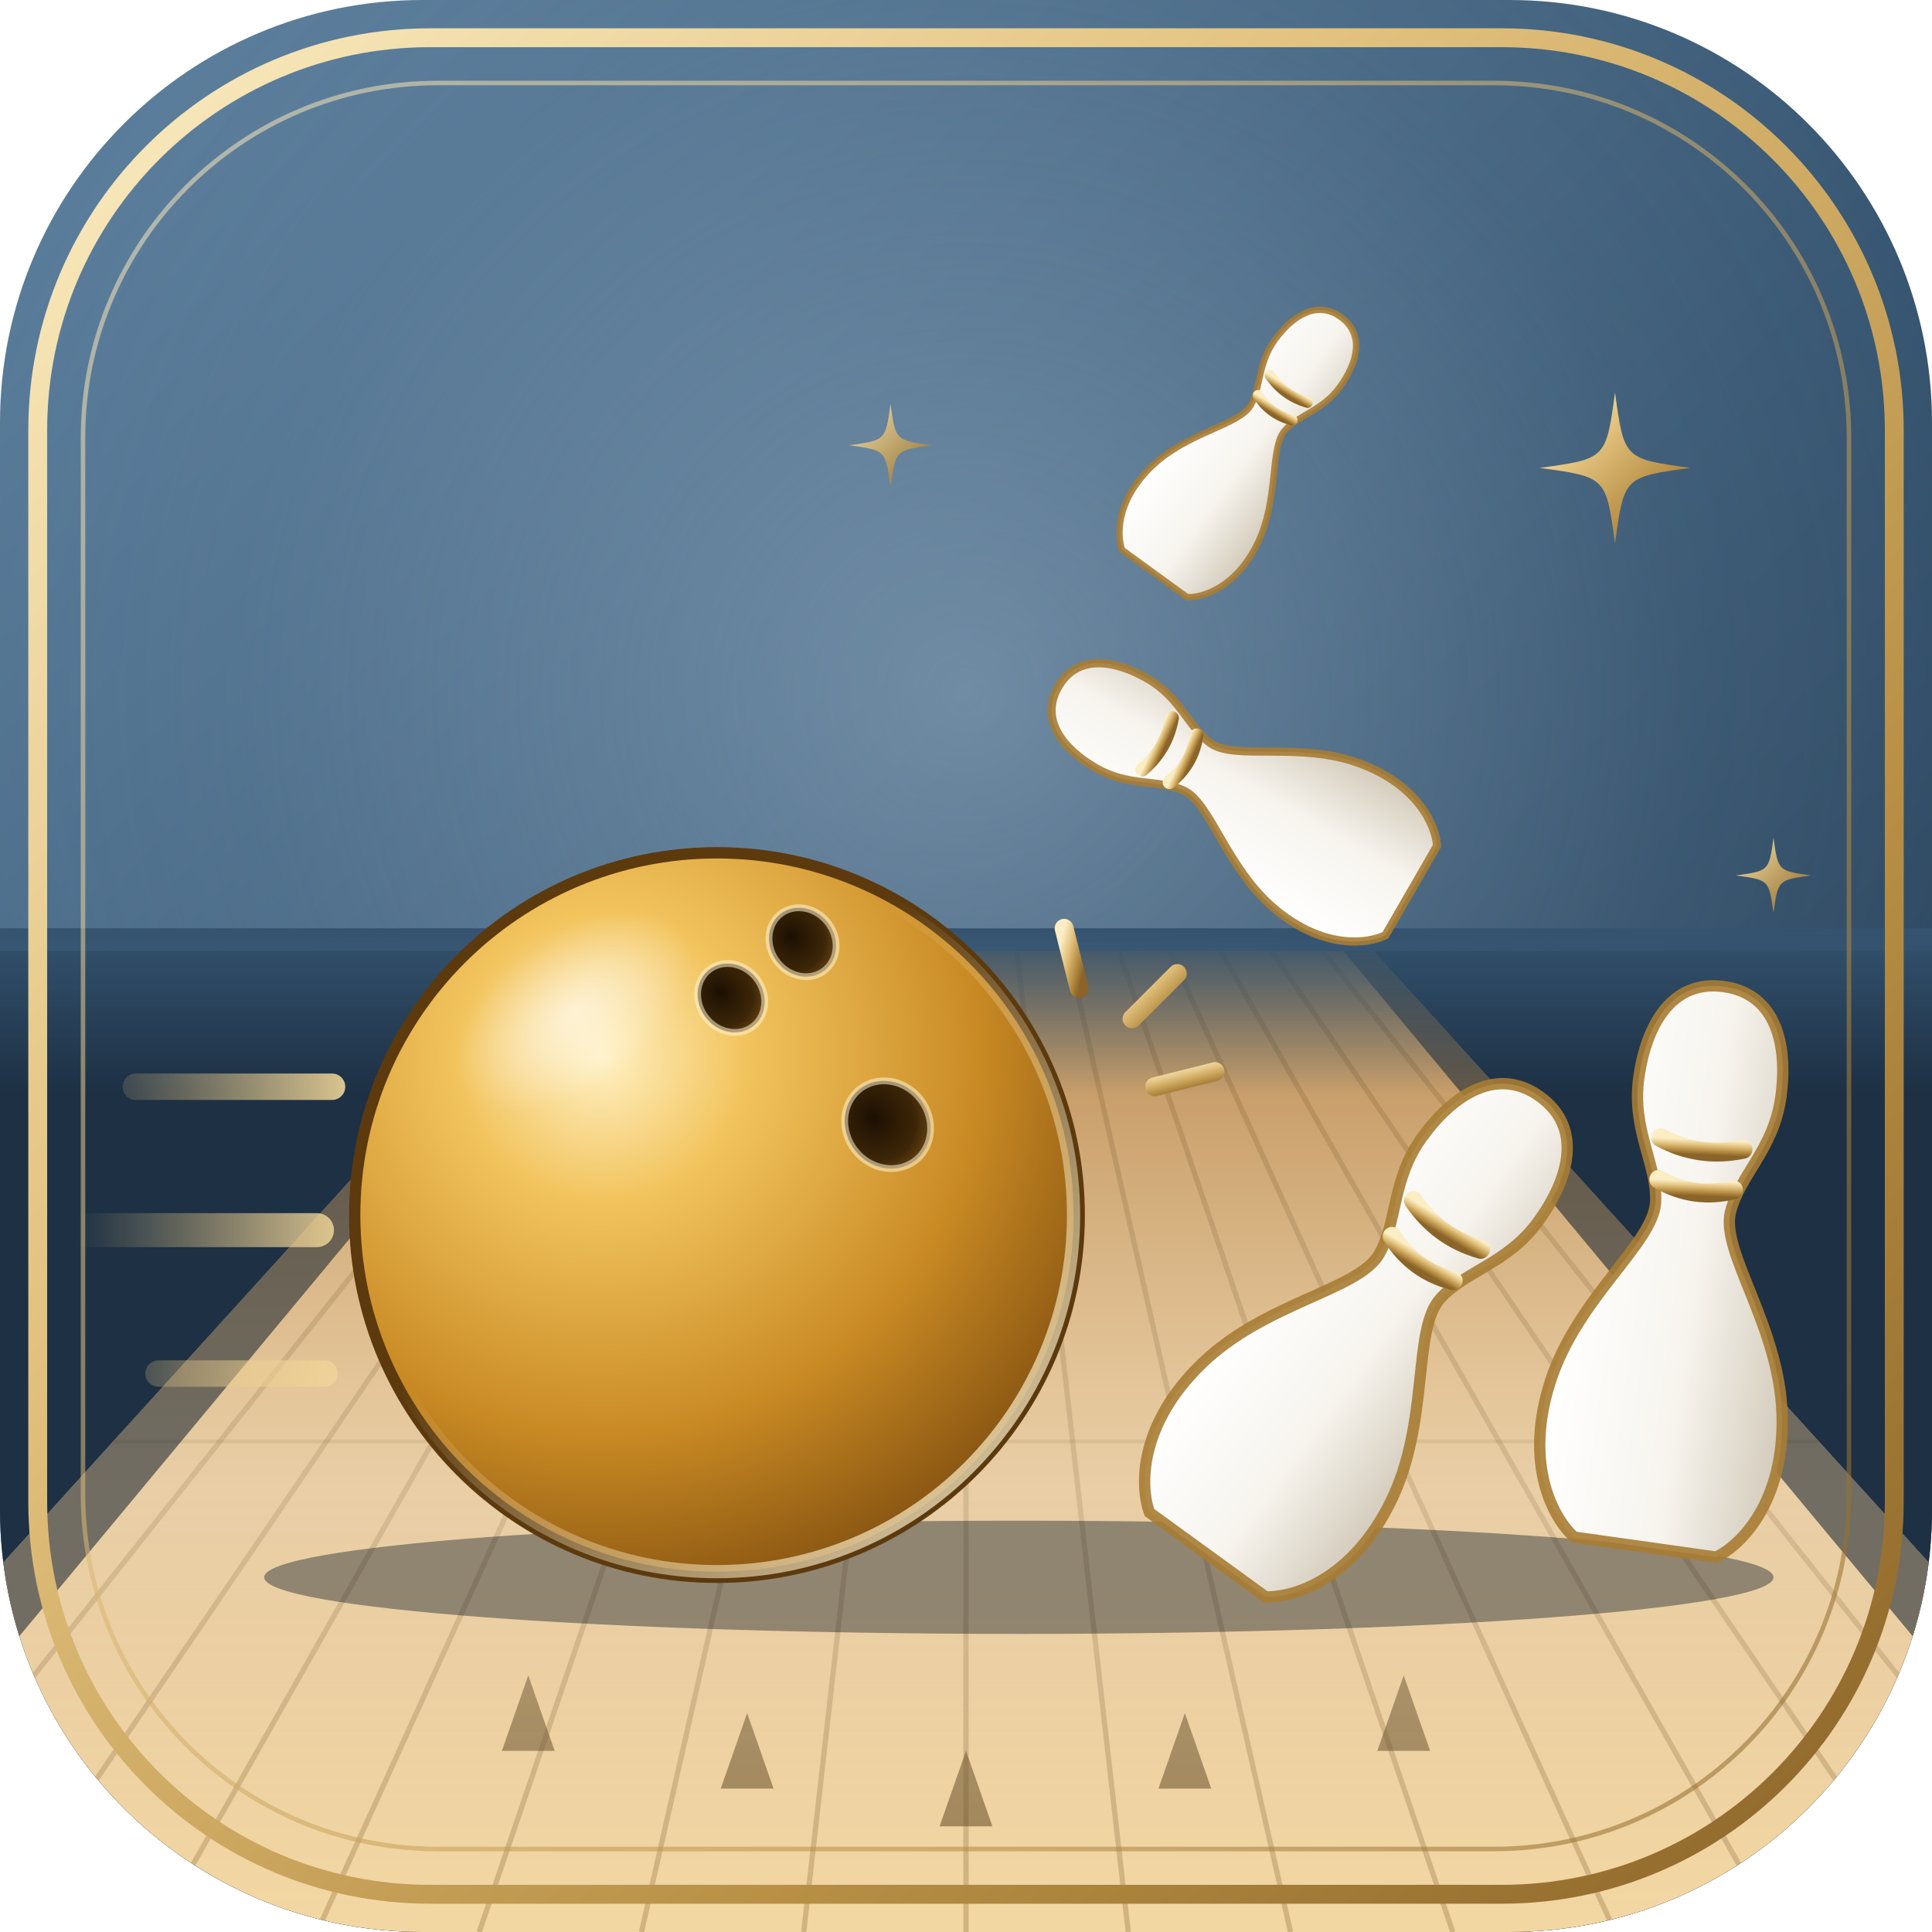
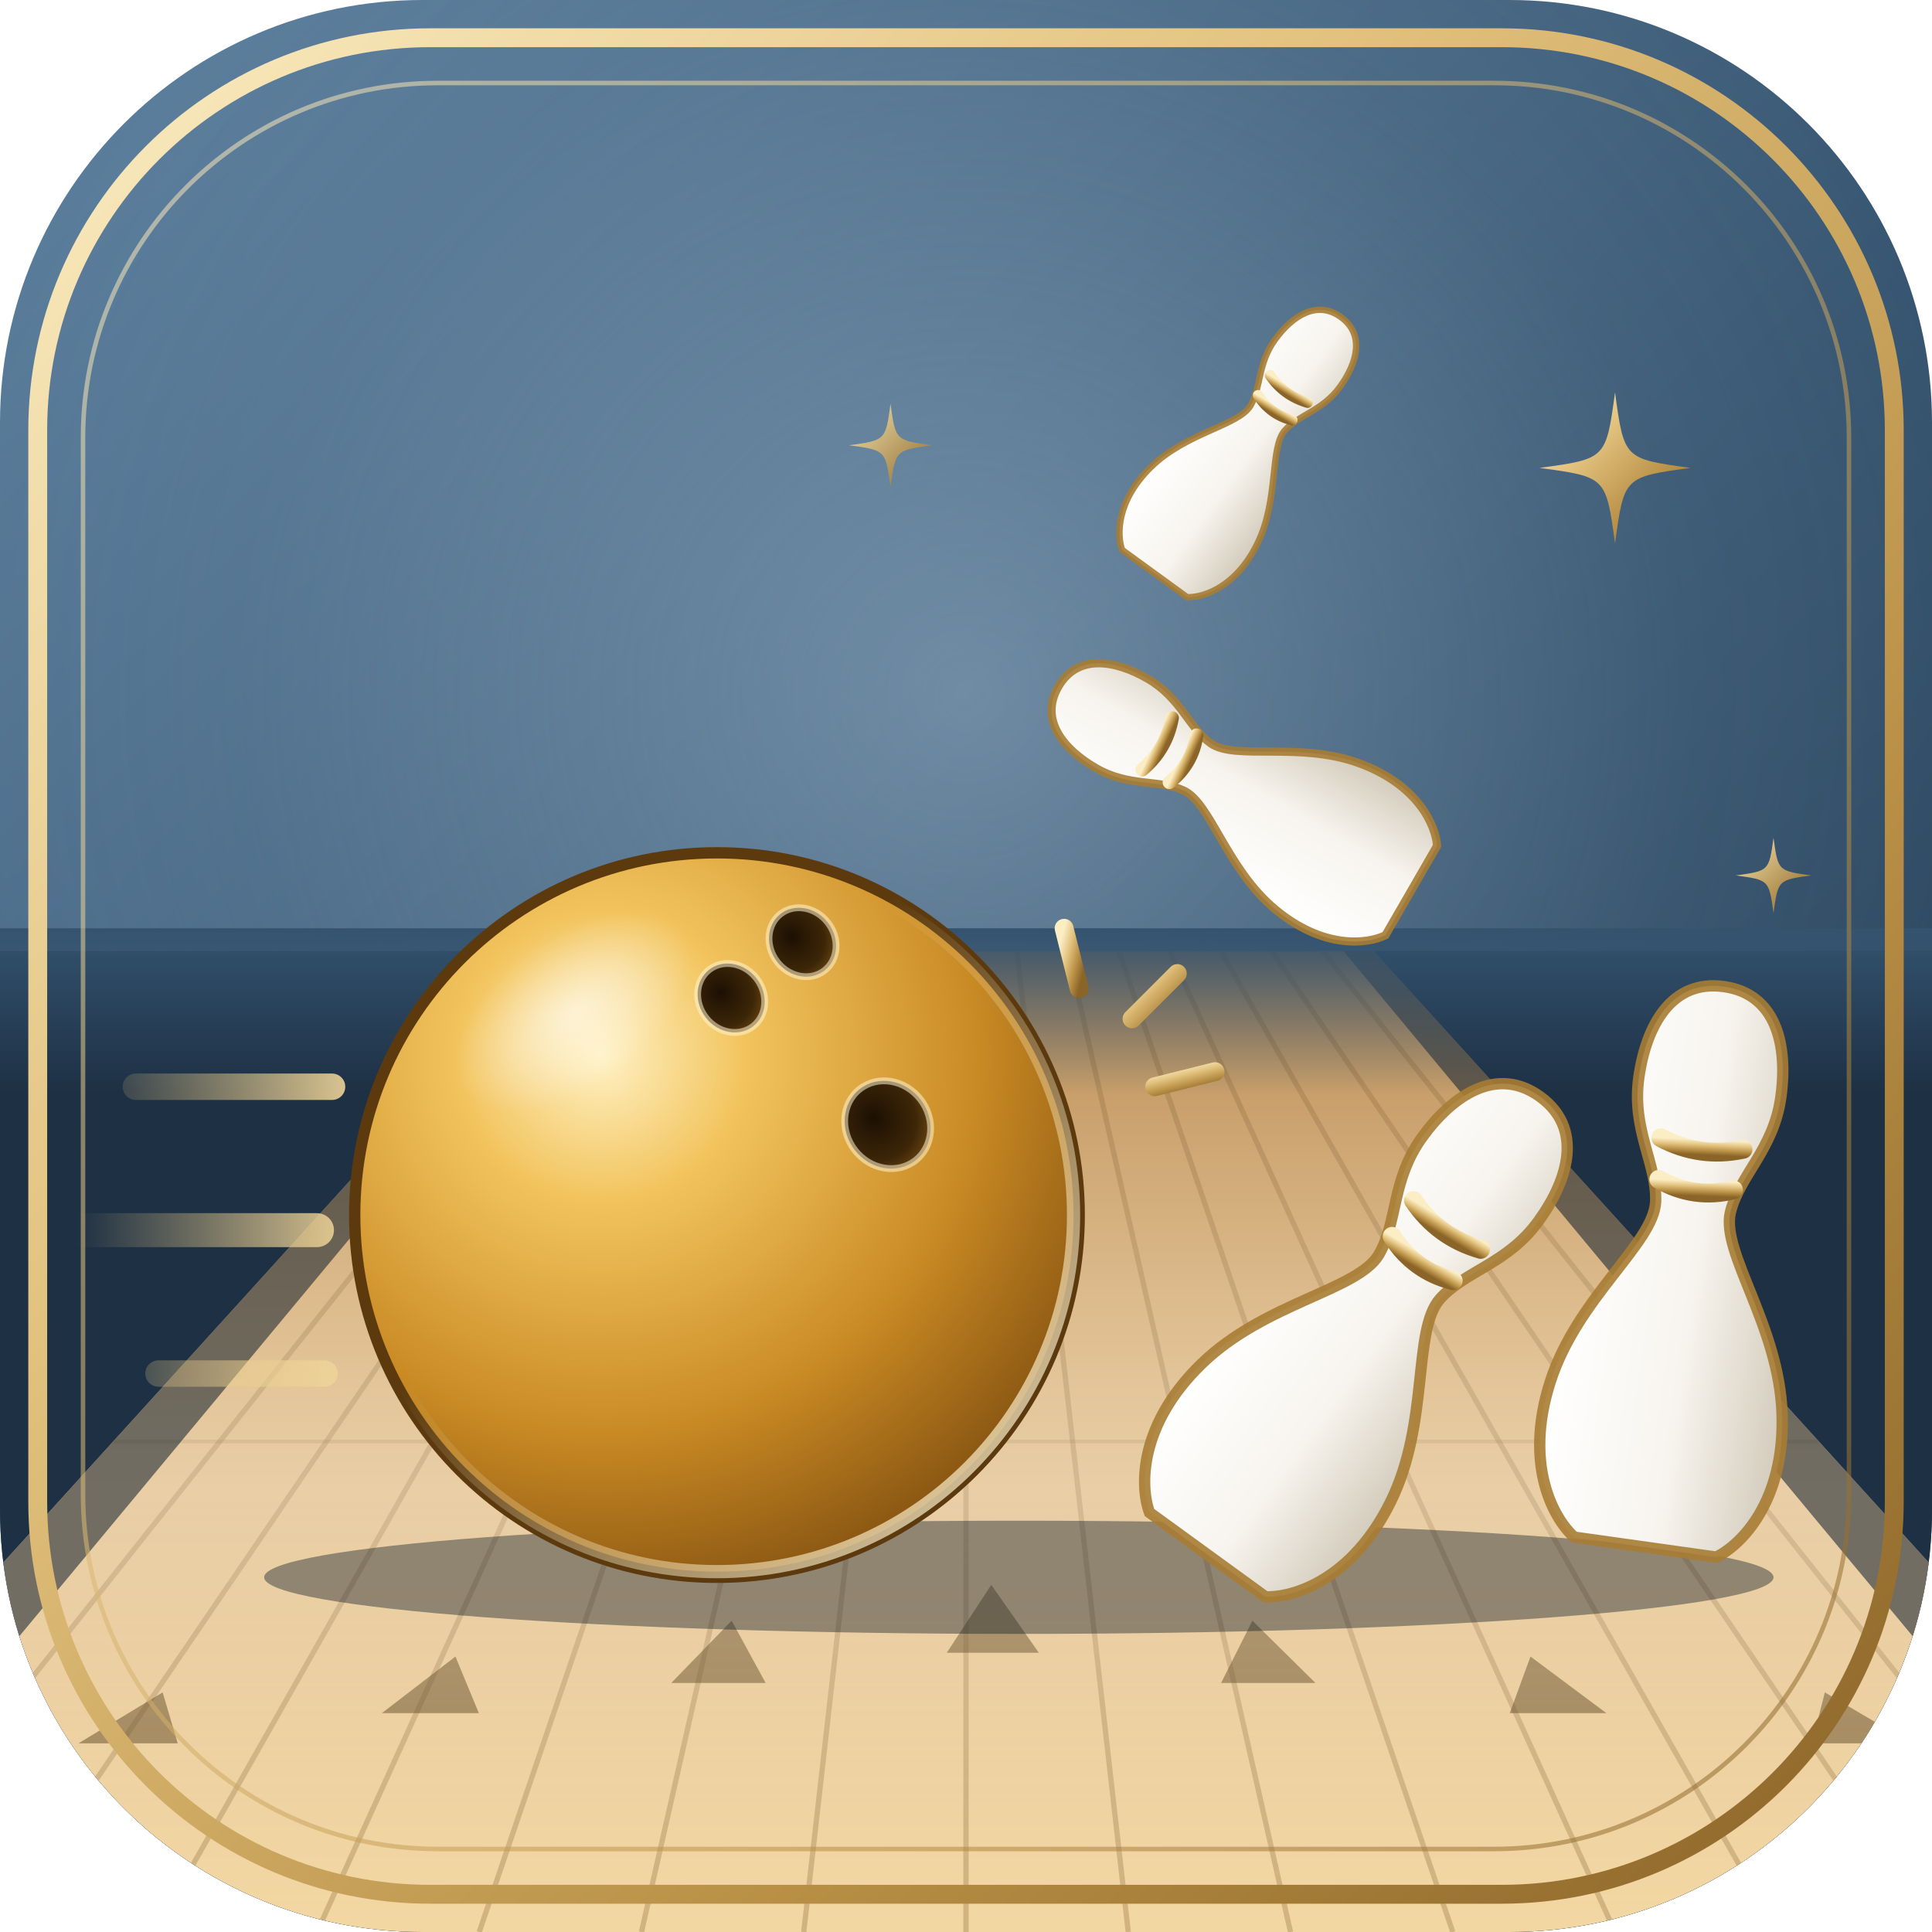
<svg xmlns="http://www.w3.org/2000/svg" xmlns:xlink="http://www.w3.org/1999/xlink" viewBox="0 0 512 512">
  <defs>
    <linearGradient id="bg" x1="0" y1="0" x2="1" y2="1">
      <stop offset="0" stop-color="#5b7f9e" />
      <stop offset=".55" stop-color="#34536f" />
      <stop offset="1" stop-color="#1f3449" />
    </linearGradient>
    <radialGradient id="spot" cx="0.5" cy="0.36" r="0.62">
      <stop offset="0" stop-color="#cfe2f2" stop-opacity=".35" />
      <stop offset=".6" stop-color="#cfe2f2" stop-opacity=".08" />
      <stop offset="1" stop-color="#cfe2f2" stop-opacity="0" />
    </radialGradient>
    <linearGradient id="gold" x1="0" y1="0" x2="1" y2="1">
      <stop offset="0" stop-color="#fbedc4" />
      <stop offset=".35" stop-color="#e2c27e" />
      <stop offset=".7" stop-color="#b88f45" />
      <stop offset="1" stop-color="#8a6428" />
    </linearGradient>
    <linearGradient id="goldH" gradientUnits="userSpaceOnUse" x1="20" y1="0" x2="100" y2="0">
      <stop offset="0" stop-color="#e2c27e" stop-opacity="0" />
      <stop offset="1" stop-color="#f1d79c" />
    </linearGradient>
    <radialGradient id="ball" cx=".34" cy=".28" r=".9">
      <stop offset="0" stop-color="#fff1c4" />
      <stop offset=".22" stop-color="#f2c45e" />
      <stop offset=".58" stop-color="#c98a24" />
      <stop offset=".85" stop-color="#8a5612" />
      <stop offset="1" stop-color="#4f2f07" />
    </radialGradient>
    <linearGradient id="rim" x1="0" y1="0" x2="1" y2="1">
      <stop offset=".4" stop-color="#fff3cf" stop-opacity="0" />
      <stop offset="1" stop-color="#fff3cf" stop-opacity=".9" />
    </linearGradient>
    <radialGradient id="hole" cx=".42" cy=".35" r=".7">
      <stop offset="0" stop-color="#1c1003" />
      <stop offset=".7" stop-color="#3d2608" />
      <stop offset="1" stop-color="#6b4612" />
    </radialGradient>
    <radialGradient id="shine" cx=".5" cy=".5" r=".5">
      <stop offset="0" stop-color="#fff" stop-opacity=".55" />
      <stop offset="1" stop-color="#fff" stop-opacity="0" />
    </radialGradient>
    <linearGradient id="ivory" x1="0" y1="0" x2="1" y2="0">
      <stop offset="0" stop-color="#ffffff" />
      <stop offset=".55" stop-color="#f7f4ee" />
      <stop offset="1" stop-color="#d3cbbb" />
    </linearGradient>
    <path id="pinpath" d="M0,-150 C14,-150 19,-137 19,-123 C19,-109 11,-101 10,-91 C9,-80 27,-63 31,-40 C35,-17 25,-4 19,0 L-19,0 C-25,-4 -35,-17 -31,-40 C-27,-63 -9,-80 -10,-91 C-11,-101 -19,-109 -19,-123 C-19,-137 -14,-150 0,-150 Z" />
    <g id="pin">
      <use xlink:href="#pinpath" fill="url(#ivory)" stroke="#a87d34" stroke-opacity=".9" stroke-width="3" />
      <path d="M-11,-108 Q0,-104 11,-108" stroke="url(#gold)" stroke-width="5" fill="none" stroke-linecap="round" />
      <path d="M-10,-97 Q0,-93 10,-97" stroke="url(#gold)" stroke-width="5" fill="none" stroke-linecap="round" />
    </g>
    <path id="spark" d="M0,-1 C.12,-.12 .12,-.12 1,0 C.12,.12 .12,.12 0,1 C-.12,.12 -.12,.12 -1,0 C-.12,-.12 -.12,-.12 0,-1Z" />
  </defs>
  <rect width="512" height="512" rx="112" fill="url(#bg)" />
  <rect width="512" height="512" rx="112" fill="url(#spot)" />
  <defs>
    <clipPath id="round">
      <rect width="512" height="512" rx="112" />
    </clipPath>
    <linearGradient id="wood" x1="0" y1="0" x2="0" y2="1">
      <stop offset="0" stop-color="#b98a52" />
      <stop offset=".45" stop-color="#dcb57c" />
      <stop offset="1" stop-color="#f3d7a3" />
    </linearGradient>
    <linearGradient id="gloss" x1="0" y1="0" x2="0" y2="1">
      <stop offset="0" stop-color="#fff" stop-opacity="0" />
      <stop offset=".55" stop-color="#fff" stop-opacity=".28" />
      <stop offset="1" stop-color="#fff" stop-opacity="0" />
    </linearGradient>
    <linearGradient id="fade" x1="0" y1="0" x2="0" y2="1">
      <stop offset="0" stop-color="#34536f" stop-opacity="1" />
      <stop offset="1" stop-color="#34536f" stop-opacity="0" />
    </linearGradient>
  </defs>
  <g clip-path="url(#round)">
    <rect x="0" y="252" width="512" height="260" fill="#1d3044" />
    <polygon points="148,252 364,252 600,512 -88,512" fill="url(#wood)" />
    <g stroke="#7a5626" stroke-opacity=".28" stroke-width="1.4">
      <line x1="161.5" y1="252" x2="-45" y2="512" />
      <line x1="175" y1="252" x2="-2" y2="512" />
      <line x1="188.5" y1="252" x2="41" y2="512" />
      <line x1="202" y1="252" x2="84" y2="512" />
      <line x1="215.5" y1="252" x2="127" y2="512" />
      <line x1="229" y1="252" x2="170" y2="512" />
      <line x1="242.5" y1="252" x2="213" y2="512" />
      <line x1="256" y1="252" x2="256" y2="512" />
      <line x1="269.5" y1="252" x2="299" y2="512" />
      <line x1="283" y1="252" x2="342" y2="512" />
      <line x1="296.5" y1="252" x2="385" y2="512" />
      <line x1="310" y1="252" x2="428" y2="512" />
      <line x1="323.5" y1="252" x2="471" y2="512" />
      <line x1="337" y1="252" x2="514" y2="512" />
      <line x1="350.5" y1="252" x2="557" y2="512" />
    </g>
    <g stroke="#7a5626" stroke-opacity=".18" stroke-width="1">
      <line x1="30" y1="382" x2="482" y2="382" />
    </g>
    <g fill="#5a3f14" fill-opacity=".55">
-       <polygon points="140,444 133,464 147,464" />
-       <polygon points="198,454 191,474 205,474" />
-       <polygon points="256,464 249,484 263,484" />
-       <polygon points="314,454 307,474 321,474" />
-       <polygon points="372,444 365,464 379,464" />
+       <polygon points="43.1,448.5 20.8,462 47.1,462" />
+       <polygon points="120.7,439.0 101.2,454 126.9,454" />
+       <polygon points="193.9,429.5 177.9,446 202.9,446" />
+       <polygon points="262.7,420.0 250.9,438 275.3,438" />
+       <polygon points="331.9,429.5 323.6,446 348.6,446" />
+       <polygon points="405.6,439.0 400.1,454 425.7,454" />
+       <polygon points="483.6,448.5 480.2,462 506.5,462" />
    </g>
    <polygon points="148,252 364,252 600,512 -88,512" fill="url(#gloss)" />
    <polygon points="148,252 156,252 -60,512 -88,512" fill="#0f1d2b" opacity=".55" />
    <polygon points="356,252 364,252 600,512 572,512" fill="#0f1d2b" opacity=".55" />
    <rect x="0" y="246" width="512" height="44" fill="url(#fade)" />
  </g>
  <ellipse cx="270" cy="418" rx="200" ry="15" fill="#0b1622" opacity=".4" />
  <path d="M86 416 H456" stroke="url(#gold)" stroke-width="2" opacity=".55" />
  <use xlink:href="#pin" transform="translate(436 410) rotate(8)" />
  <use xlink:href="#pin" transform="translate(320 412) rotate(36)" />
  <use xlink:href="#pin" transform="translate(374 236) rotate(-60) scale(.72)" />
  <use xlink:href="#pin" transform="translate(306 152) rotate(36) scale(.56)" />
  <use xlink:href="#spark" transform="translate(428 124) scale(20)" fill="url(#gold)" />
  <use xlink:href="#spark" transform="translate(236 118) scale(11)" fill="url(#gold)" opacity=".85" />
  <use xlink:href="#spark" transform="translate(470 232) scale(10)" fill="url(#gold)" opacity=".9" />
  <g stroke="url(#goldH)" stroke-linecap="round">
    <path d="M36 288h52" stroke-width="7" />
    <path d="M22 326h62" stroke-width="9" />
    <path d="M42 364h44" stroke-width="7" />
  </g>
  <g stroke="url(#gold)" stroke-width="5" stroke-linecap="round">
    <path d="M286 262l-4-16" />
    <path d="M300 270l12-12" />
    <path d="M306 288l16-4" />
  </g>
  <circle cx="190" cy="322" r="96" fill="url(#ball)" stroke="#5c3a0e" stroke-width="3" />
  <circle cx="190" cy="322" r="94.5" fill="none" stroke="url(#rim)" stroke-width="3.5" />
  <ellipse cx="152" cy="268" rx="36" ry="20" fill="url(#shine)" transform="rotate(-36 152 268)" />
  <g transform="rotate(-38 218 276)">
    <g fill="url(#hole)" stroke="#fff3cf" stroke-opacity=".55" stroke-width="1.8">
      <ellipse cx="206" cy="252" rx="8.5" ry="9.5" />
      <ellipse cx="230" cy="252" rx="8.5" ry="9.5" />
      <ellipse cx="218" cy="304" rx="11" ry="12" />
    </g>
  </g>
  <rect x="10" y="10" width="492" height="492" rx="104" fill="none" stroke="url(#gold)" stroke-width="5" />
  <rect x="22" y="22" width="468" height="468" rx="94" fill="none" stroke="url(#gold)" stroke-width="1.2" opacity=".55" />
</svg>
